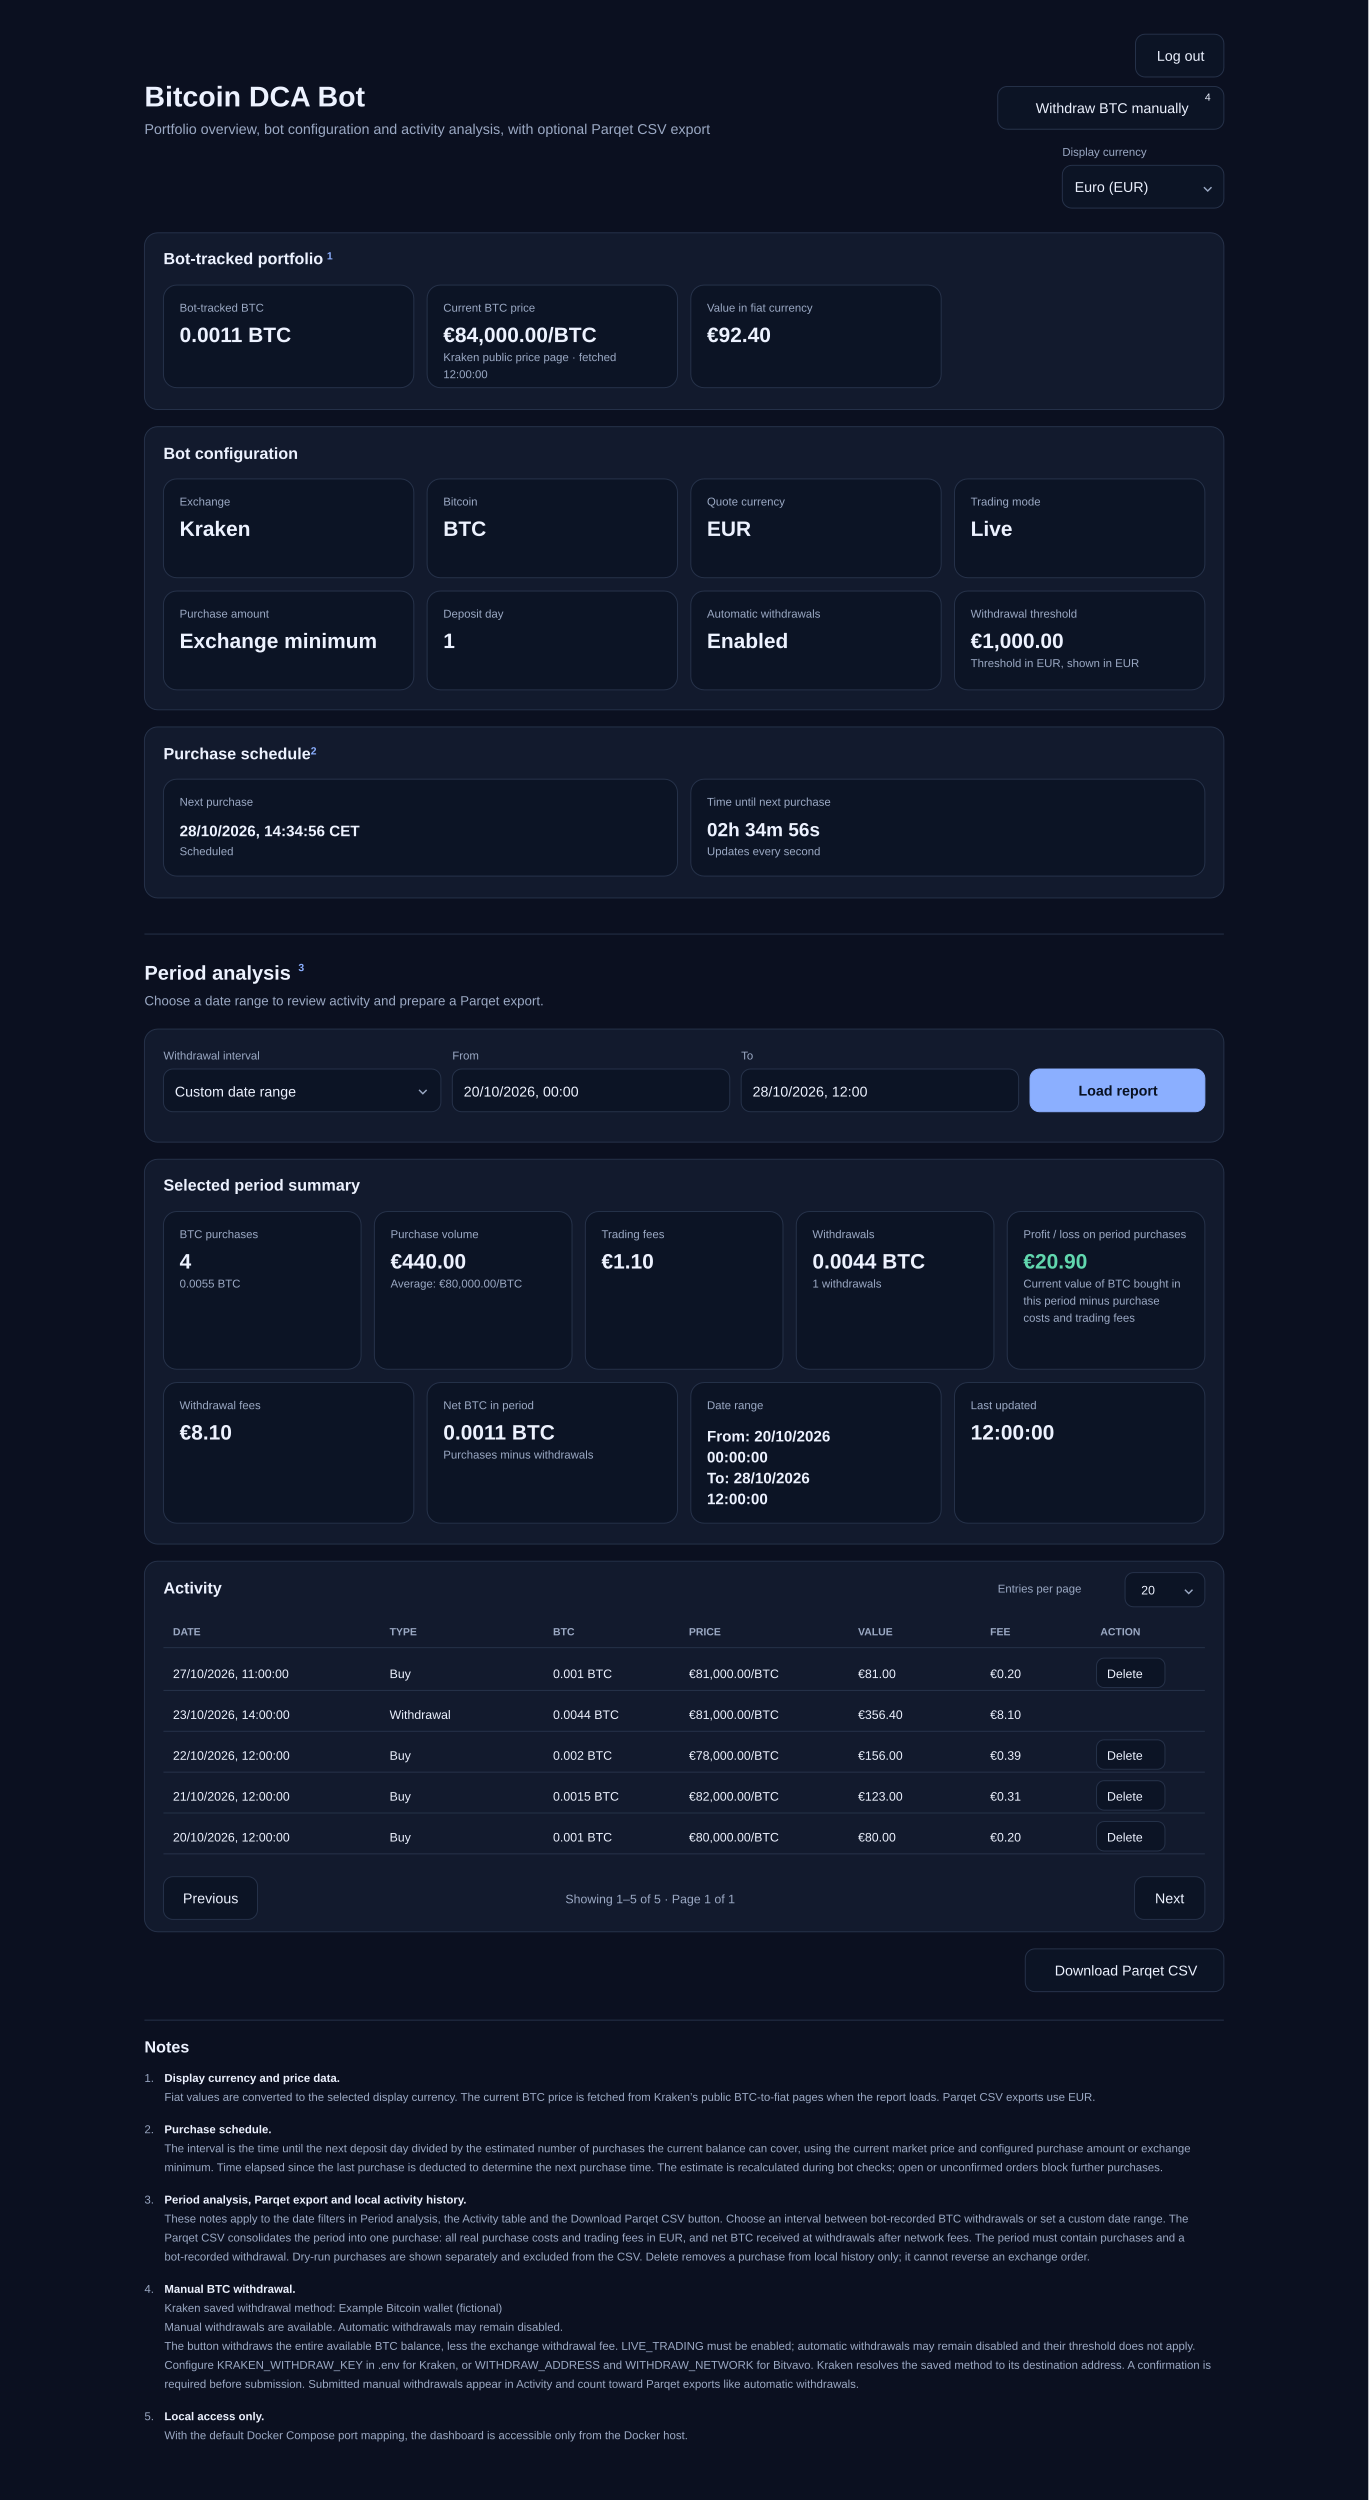
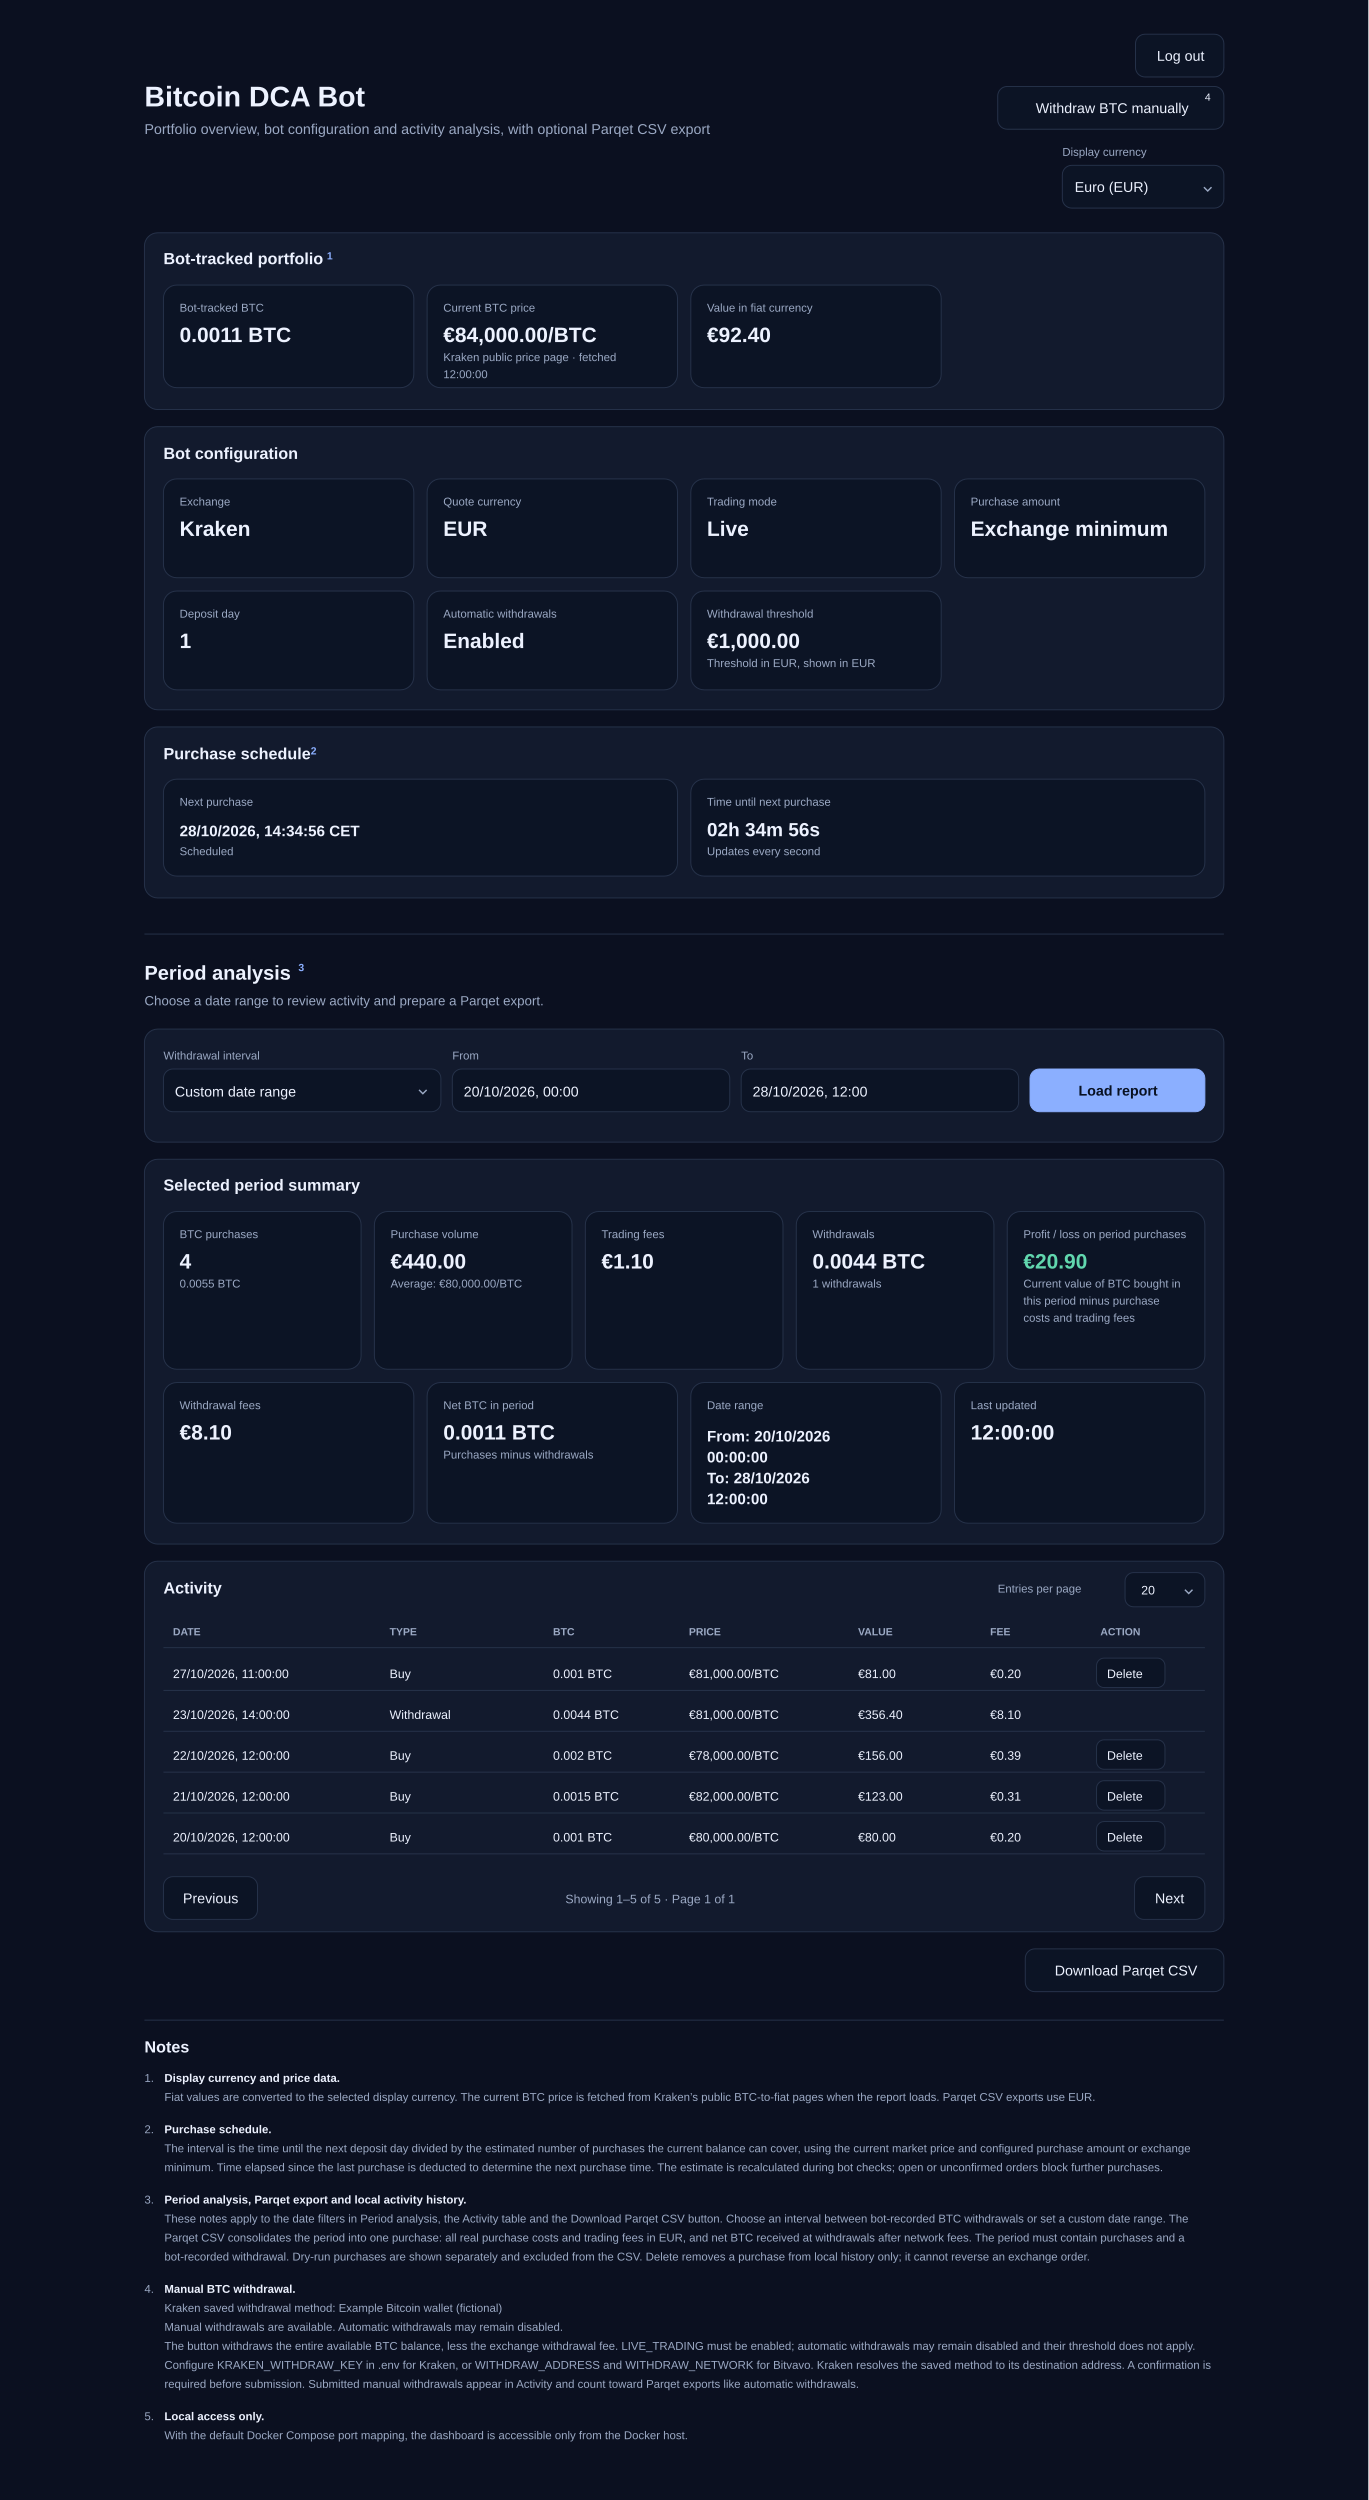
<svg xmlns="http://www.w3.org/2000/svg" width="1440" height="2631" viewBox="0 0 1440 2631" role="img" aria-labelledby="title desc">
  <style>text{font-family:Arial,Helvetica,sans-serif}</style>
  <rect width="1440" height="2631" fill="#0b1020" />
  <text x="152" y="112" font-size="30" fill="#edf2ff" font-weight="700">Bitcoin DCA Bot</text>
  <text x="152" y="141" font-size="15" fill="#9ba9c4">Portfolio overview, bot configuration and activity analysis, with optional Parqet CSV export</text>
  <rect x="1195" y="36" width="93" height="45" rx="10" fill="#0c1425" stroke="#26324a" />
  <text x="1217.5" y="64" font-size="15" fill="#edf2ff">Log out</text>
  <rect x="1050" y="91" width="238" height="45" rx="10" fill="#0c1425" stroke="#26324a" />
  <text x="1090.0" y="119" font-size="15" fill="#edf2ff">Withdraw BTC manually</text>
  <text x="1268" y="106" font-size="11" fill="#edf2ff">4</text>
  <text x="1118" y="164" font-size="12" fill="#9ba9c4">Display currency</text>
  <rect x="1118" y="174" width="170" height="45" rx="10" fill="#0c1425" stroke="#26324a" />
  <text x="1131" y="202" font-size="15" fill="#edf2ff">Euro (EUR)</text>
  <path d="M1267 197l4 4 4-4" fill="none" stroke="#9ba9c4" stroke-width="1.5" />
  <rect x="152" y="245" width="1136" height="186" rx="14" fill="#121a2d" stroke="#26324a" />
  <text x="172" y="278" font-size="17" fill="#edf2ff" font-weight="700">Bot-tracked portfolio</text>
  <text x="344.0" y="273" font-size="11" fill="#8bafff" font-weight="700">1</text>
  <rect x="172.0" y="300" width="263.5" height="108" rx="14" fill="#0c1425" stroke="#26324a" />
  <text x="189.0" y="328" font-size="12" fill="#9ba9c4">Bot-tracked BTC</text>
  <text x="189.0" y="360" font-size="22" fill="#edf2ff" font-weight="700">0.0011 BTC</text>
  <rect x="449.5" y="300" width="263.5" height="108" rx="14" fill="#0c1425" stroke="#26324a" />
  <text x="466.5" y="328" font-size="12" fill="#9ba9c4">Current BTC price</text>
  <text x="466.5" y="360" font-size="22" fill="#edf2ff" font-weight="700">€84,000.00/BTC</text>
  <text x="466.5" y="380" font-size="12" fill="#9ba9c4">Kraken public price page · fetched</text>
  <text x="466.5" y="398" font-size="12" fill="#9ba9c4">12:00:00</text>
  <rect x="727.0" y="300" width="263.5" height="108" rx="14" fill="#0c1425" stroke="#26324a" />
  <text x="744.0" y="328" font-size="12" fill="#9ba9c4">Value in fiat currency</text>
  <text x="744.0" y="360" font-size="22" fill="#edf2ff" font-weight="700">€92.40</text>
  <rect x="152" y="449" width="1136" height="298" rx="14" fill="#121a2d" stroke="#26324a" />
  <text x="172" y="483" font-size="17" fill="#edf2ff" font-weight="700">Bot configuration</text>
  <rect x="172.0" y="504" width="263.5" height="104" rx="14" fill="#0c1425" stroke="#26324a" />
  <text x="189.0" y="532" font-size="12" fill="#9ba9c4">Exchange</text>
  <text x="189.0" y="564" font-size="22" fill="#edf2ff" font-weight="700">Kraken</text>
  <rect x="449.5" y="504" width="263.5" height="104" rx="14" fill="#0c1425" stroke="#26324a" />
-   <text x="466.5" y="532" font-size="12" fill="#9ba9c4">Bitcoin</text>
-   <text x="466.5" y="564" font-size="22" fill="#edf2ff" font-weight="700">BTC</text>
+   <text x="466.5" y="532" font-size="12" fill="#9ba9c4">Quote currency</text>
+   <text x="466.5" y="564" font-size="22" fill="#edf2ff" font-weight="700">EUR</text>
  <rect x="727.0" y="504" width="263.5" height="104" rx="14" fill="#0c1425" stroke="#26324a" />
-   <text x="744.0" y="532" font-size="12" fill="#9ba9c4">Quote currency</text>
-   <text x="744.0" y="564" font-size="22" fill="#edf2ff" font-weight="700">EUR</text>
+   <text x="744.0" y="532" font-size="12" fill="#9ba9c4">Trading mode</text>
+   <text x="744.0" y="564" font-size="22" fill="#edf2ff" font-weight="700">Live</text>
  <rect x="1004.5" y="504" width="263.5" height="104" rx="14" fill="#0c1425" stroke="#26324a" />
-   <text x="1021.5" y="532" font-size="12" fill="#9ba9c4">Trading mode</text>
-   <text x="1021.5" y="564" font-size="22" fill="#edf2ff" font-weight="700">Live</text>
+   <text x="1021.5" y="532" font-size="12" fill="#9ba9c4">Purchase amount</text>
+   <text x="1021.5" y="564" font-size="22" fill="#edf2ff" font-weight="700">Exchange minimum</text>
  <rect x="172.0" y="622" width="263.5" height="104" rx="14" fill="#0c1425" stroke="#26324a" />
-   <text x="189.0" y="650" font-size="12" fill="#9ba9c4">Purchase amount</text>
-   <text x="189.0" y="682" font-size="22" fill="#edf2ff" font-weight="700">Exchange minimum</text>
+   <text x="189.0" y="650" font-size="12" fill="#9ba9c4">Deposit day</text>
+   <text x="189.0" y="682" font-size="22" fill="#edf2ff" font-weight="700">1</text>
  <rect x="449.5" y="622" width="263.5" height="104" rx="14" fill="#0c1425" stroke="#26324a" />
-   <text x="466.5" y="650" font-size="12" fill="#9ba9c4">Deposit day</text>
-   <text x="466.5" y="682" font-size="22" fill="#edf2ff" font-weight="700">1</text>
+   <text x="466.5" y="650" font-size="12" fill="#9ba9c4">Automatic withdrawals</text>
+   <text x="466.5" y="682" font-size="22" fill="#edf2ff" font-weight="700">Enabled</text>
  <rect x="727.0" y="622" width="263.5" height="104" rx="14" fill="#0c1425" stroke="#26324a" />
-   <text x="744.0" y="650" font-size="12" fill="#9ba9c4">Automatic withdrawals</text>
-   <text x="744.0" y="682" font-size="22" fill="#edf2ff" font-weight="700">Enabled</text>
-   <rect x="1004.5" y="622" width="263.5" height="104" rx="14" fill="#0c1425" stroke="#26324a" />
-   <text x="1021.5" y="650" font-size="12" fill="#9ba9c4">Withdrawal threshold</text>
-   <text x="1021.5" y="682" font-size="22" fill="#edf2ff" font-weight="700">€1,000.00</text>
-   <text x="1021.5" y="702" font-size="12" fill="#9ba9c4">Threshold in EUR, shown in EUR</text>
+   <text x="744.0" y="650" font-size="12" fill="#9ba9c4">Withdrawal threshold</text>
+   <text x="744.0" y="682" font-size="22" fill="#edf2ff" font-weight="700">€1,000.00</text>
+   <text x="744.0" y="702" font-size="12" fill="#9ba9c4">Threshold in EUR, shown in EUR</text>
  <rect x="152" y="765" width="1136" height="180" rx="14" fill="#121a2d" stroke="#26324a" />
  <text x="172" y="799" font-size="17" fill="#edf2ff" font-weight="700">Purchase schedule</text>
  <text x="327.0" y="794" font-size="11" fill="#8bafff" font-weight="700">2</text>
  <rect x="172.0" y="820" width="541.0" height="102" rx="14" fill="#0c1425" stroke="#26324a" />
  <text x="189.0" y="848" font-size="12" fill="#9ba9c4">Next purchase</text>
  <text x="189.0" y="880" font-size="16" fill="#edf2ff" font-weight="700">28/10/2026, 14:34:56 CET</text>
  <text x="189.0" y="900" font-size="12" fill="#9ba9c4">Scheduled</text>
  <rect x="727.0" y="820" width="541.0" height="102" rx="14" fill="#0c1425" stroke="#26324a" />
  <text x="744.0" y="848" font-size="12" fill="#9ba9c4">Time until next purchase</text>
  <text x="744.0" y="880" font-size="20" fill="#edf2ff" font-weight="700">02h 34m 56s</text>
  <text x="744.0" y="900" font-size="12" fill="#9ba9c4">Updates every second</text>
  <path d="M152 983H1288" stroke="#26324a" />
  <text x="152" y="1031" font-size="21" fill="#edf2ff" font-weight="700">Period analysis</text>
  <text x="314.0" y="1022" font-size="11" fill="#8bafff" font-weight="700">3</text>
  <text x="152" y="1058" font-size="14" fill="#9ba9c4">Choose a date range to review activity and prepare a Parqet export.</text>
  <rect x="152" y="1083" width="1136" height="119" rx="14" fill="#121a2d" stroke="#26324a" />
  <text x="172" y="1115" font-size="12" fill="#9ba9c4">Withdrawal interval</text>
  <rect x="172" y="1125" width="292" height="45" rx="10" fill="#0c1425" stroke="#26324a" />
  <text x="184" y="1154" font-size="15" fill="#edf2ff">Custom date range</text>
  <text x="476" y="1115" font-size="12" fill="#9ba9c4">From</text>
  <rect x="476" y="1125" width="292" height="45" rx="10" fill="#0c1425" stroke="#26324a" />
  <text x="488" y="1154" font-size="15" fill="#edf2ff">20/10/2026, 00:00</text>
  <text x="780" y="1115" font-size="12" fill="#9ba9c4">To</text>
  <rect x="780" y="1125" width="292" height="45" rx="10" fill="#0c1425" stroke="#26324a" />
  <text x="792" y="1154" font-size="15" fill="#edf2ff">28/10/2026, 12:00</text>
  <path d="M441 1147l4 4 4-4" fill="none" stroke="#9ba9c4" stroke-width="1.5" />
  <rect x="1084" y="1125" width="184" height="45" rx="10" fill="#8bafff" stroke="#8bafff" />
  <text x="1135.0" y="1153" font-size="15" fill="#081122" font-weight="700">Load report</text>
  <rect x="152" y="1220" width="1136" height="405" rx="14" fill="#121a2d" stroke="#26324a" />
  <text x="172" y="1253" font-size="17" fill="#edf2ff" font-weight="700">Selected period summary</text>
  <rect x="172.0" y="1275" width="208.0" height="166" rx="14" fill="#0c1425" stroke="#26324a" />
  <text x="189.0" y="1303" font-size="12" fill="#9ba9c4">BTC purchases</text>
  <text x="189.0" y="1335" font-size="22" fill="#edf2ff" font-weight="700">4</text>
  <text x="189.0" y="1355" font-size="12" fill="#9ba9c4">0.0055 BTC</text>
  <rect x="394.0" y="1275" width="208.0" height="166" rx="14" fill="#0c1425" stroke="#26324a" />
  <text x="411.0" y="1303" font-size="12" fill="#9ba9c4">Purchase volume</text>
  <text x="411.0" y="1335" font-size="22" fill="#edf2ff" font-weight="700">€440.00</text>
  <text x="411.0" y="1355" font-size="12" fill="#9ba9c4">Average: €80,000.00/BTC</text>
  <rect x="616.0" y="1275" width="208.0" height="166" rx="14" fill="#0c1425" stroke="#26324a" />
  <text x="633.0" y="1303" font-size="12" fill="#9ba9c4">Trading fees</text>
  <text x="633.0" y="1335" font-size="22" fill="#edf2ff" font-weight="700">€1.10</text>
  <rect x="838.0" y="1275" width="208.0" height="166" rx="14" fill="#0c1425" stroke="#26324a" />
  <text x="855.0" y="1303" font-size="12" fill="#9ba9c4">Withdrawals</text>
  <text x="855.0" y="1335" font-size="22" fill="#edf2ff" font-weight="700">0.0044 BTC</text>
  <text x="855.0" y="1355" font-size="12" fill="#9ba9c4">1 withdrawals</text>
  <rect x="1060.0" y="1275" width="208.0" height="166" rx="14" fill="#0c1425" stroke="#26324a" />
  <text x="1077.0" y="1303" font-size="12" fill="#9ba9c4">Profit / loss on period purchases</text>
  <text x="1077.0" y="1335" font-size="22" fill="#61d7ae" font-weight="700">€20.90</text>
  <text x="1077.0" y="1355" font-size="12" fill="#9ba9c4">Current value of BTC bought in</text>
  <text x="1077.0" y="1373" font-size="12" fill="#9ba9c4">this period minus purchase</text>
  <text x="1077.0" y="1391" font-size="12" fill="#9ba9c4">costs and trading fees</text>
  <rect x="172.0" y="1455" width="263.5" height="148" rx="14" fill="#0c1425" stroke="#26324a" />
  <text x="189.0" y="1483" font-size="12" fill="#9ba9c4">Withdrawal fees</text>
  <text x="189.0" y="1515" font-size="22" fill="#edf2ff" font-weight="700">€8.10</text>
  <rect x="449.5" y="1455" width="263.5" height="148" rx="14" fill="#0c1425" stroke="#26324a" />
  <text x="466.5" y="1483" font-size="12" fill="#9ba9c4">Net BTC in period</text>
  <text x="466.5" y="1515" font-size="22" fill="#edf2ff" font-weight="700">0.0011 BTC</text>
  <text x="466.5" y="1535" font-size="12" fill="#9ba9c4">Purchases minus withdrawals</text>
  <rect x="727.0" y="1455" width="263.5" height="148" rx="14" fill="#0c1425" stroke="#26324a" />
  <text x="744.0" y="1483" font-size="12" fill="#9ba9c4">Date range</text>
  <text x="744.0" y="1517" font-size="16" fill="#edf2ff" font-weight="700">From: 20/10/2026</text>
  <text x="744.0" y="1539" font-size="16" fill="#edf2ff" font-weight="700">00:00:00</text>
  <text x="744.0" y="1561" font-size="16" fill="#edf2ff" font-weight="700">To: 28/10/2026</text>
  <text x="744.0" y="1583" font-size="16" fill="#edf2ff" font-weight="700">12:00:00</text>
  <rect x="1004.5" y="1455" width="263.5" height="148" rx="14" fill="#0c1425" stroke="#26324a" />
  <text x="1021.5" y="1483" font-size="12" fill="#9ba9c4">Last updated</text>
  <text x="1021.5" y="1515" font-size="22" fill="#edf2ff" font-weight="700">12:00:00</text>
  <rect x="152" y="1643" width="1136" height="390" rx="14" fill="#121a2d" stroke="#26324a" />
  <text x="172" y="1677" font-size="17" fill="#edf2ff" font-weight="700">Activity</text>
  <text x="1050" y="1676" font-size="12" fill="#9ba9c4">Entries per page</text>
  <rect x="1184" y="1655" width="84" height="36" rx="9" fill="#0c1425" stroke="#26324a" />
  <text x="1201" y="1678" font-size="13" fill="#edf2ff">20</text>
  <path d="M1247 1673l4 4 4-4" fill="none" stroke="#9ba9c4" stroke-width="1.5" />
  <text x="182" y="1721" font-size="11" fill="#9ba9c4" font-weight="700">DATE</text>
  <text x="410" y="1721" font-size="11" fill="#9ba9c4" font-weight="700">TYPE</text>
  <text x="582" y="1721" font-size="11" fill="#9ba9c4" font-weight="700">BTC</text>
  <text x="725" y="1721" font-size="11" fill="#9ba9c4" font-weight="700">PRICE</text>
  <text x="903" y="1721" font-size="11" fill="#9ba9c4" font-weight="700">VALUE</text>
  <text x="1042" y="1721" font-size="11" fill="#9ba9c4" font-weight="700">FEE</text>
  <text x="1158" y="1721" font-size="11" fill="#9ba9c4" font-weight="700">ACTION</text>
  <path d="M172 1734H1268" stroke="#26324a" />
  <text x="182" y="1766" font-size="13" fill="#edf2ff">27/10/2026, 11:00:00</text>
  <text x="410" y="1766" font-size="13" fill="#edf2ff">Buy</text>
  <text x="582" y="1766" font-size="13" fill="#edf2ff">0.001 BTC</text>
  <text x="725" y="1766" font-size="13" fill="#edf2ff">€81,000.00/BTC</text>
  <text x="903" y="1766" font-size="13" fill="#edf2ff">€81.00</text>
  <text x="1042" y="1766" font-size="13" fill="#edf2ff">€0.20</text>
  <rect x="1154" y="1745" width="72" height="31" rx="8" fill="#0c1425" stroke="#26324a" />
  <text x="1165" y="1766" font-size="13" fill="#edf2ff">Delete</text>
  <path d="M172 1779H1268" stroke="#26324a" />
  <text x="182" y="1809" font-size="13" fill="#edf2ff">23/10/2026, 14:00:00</text>
  <text x="410" y="1809" font-size="13" fill="#edf2ff">Withdrawal</text>
  <text x="582" y="1809" font-size="13" fill="#edf2ff">0.0044 BTC</text>
  <text x="725" y="1809" font-size="13" fill="#edf2ff">€81,000.00/BTC</text>
  <text x="903" y="1809" font-size="13" fill="#edf2ff">€356.40</text>
  <text x="1042" y="1809" font-size="13" fill="#edf2ff">€8.10</text>
  <text x="1158" y="1809" font-size="13" fill="#edf2ff" />
  <path d="M172 1822H1268" stroke="#26324a" />
  <text x="182" y="1852" font-size="13" fill="#edf2ff">22/10/2026, 12:00:00</text>
  <text x="410" y="1852" font-size="13" fill="#edf2ff">Buy</text>
  <text x="582" y="1852" font-size="13" fill="#edf2ff">0.002 BTC</text>
  <text x="725" y="1852" font-size="13" fill="#edf2ff">€78,000.00/BTC</text>
  <text x="903" y="1852" font-size="13" fill="#edf2ff">€156.00</text>
  <text x="1042" y="1852" font-size="13" fill="#edf2ff">€0.39</text>
  <rect x="1154" y="1831" width="72" height="31" rx="8" fill="#0c1425" stroke="#26324a" />
  <text x="1165" y="1852" font-size="13" fill="#edf2ff">Delete</text>
  <path d="M172 1865H1268" stroke="#26324a" />
  <text x="182" y="1895" font-size="13" fill="#edf2ff">21/10/2026, 12:00:00</text>
  <text x="410" y="1895" font-size="13" fill="#edf2ff">Buy</text>
  <text x="582" y="1895" font-size="13" fill="#edf2ff">0.0015 BTC</text>
  <text x="725" y="1895" font-size="13" fill="#edf2ff">€82,000.00/BTC</text>
  <text x="903" y="1895" font-size="13" fill="#edf2ff">€123.00</text>
  <text x="1042" y="1895" font-size="13" fill="#edf2ff">€0.31</text>
  <rect x="1154" y="1874" width="72" height="31" rx="8" fill="#0c1425" stroke="#26324a" />
  <text x="1165" y="1895" font-size="13" fill="#edf2ff">Delete</text>
  <path d="M172 1908H1268" stroke="#26324a" />
  <text x="182" y="1938" font-size="13" fill="#edf2ff">20/10/2026, 12:00:00</text>
  <text x="410" y="1938" font-size="13" fill="#edf2ff">Buy</text>
  <text x="582" y="1938" font-size="13" fill="#edf2ff">0.001 BTC</text>
  <text x="725" y="1938" font-size="13" fill="#edf2ff">€80,000.00/BTC</text>
  <text x="903" y="1938" font-size="13" fill="#edf2ff">€80.00</text>
  <text x="1042" y="1938" font-size="13" fill="#edf2ff">€0.20</text>
  <rect x="1154" y="1917" width="72" height="31" rx="8" fill="#0c1425" stroke="#26324a" />
  <text x="1165" y="1938" font-size="13" fill="#edf2ff">Delete</text>
  <path d="M172 1951H1268" stroke="#26324a" />
  <rect x="172" y="1975" width="99" height="45" rx="10" fill="#0c1425" stroke="#26324a" />
  <text x="192.5" y="2003" font-size="15" fill="#edf2ff">Previous</text>
  <text x="595.0" y="2003" font-size="13" fill="#9ba9c4">Showing 1–5 of 5 · Page 1 of 1</text>
  <rect x="1194" y="1975" width="74" height="45" rx="10" fill="#0c1425" stroke="#26324a" />
  <text x="1215.5" y="2003" font-size="15" fill="#edf2ff">Next</text>
  <rect x="1079" y="2051" width="209" height="45" rx="10" fill="#0c1425" stroke="#26324a" />
  <text x="1110.0" y="2079" font-size="15" fill="#edf2ff">Download Parqet CSV</text>
  <path d="M152 2126H1288" stroke="#26324a" />
  <text x="152" y="2160" font-size="17" fill="#edf2ff" font-weight="700">Notes</text>
  <text x="152" y="2191" font-size="12" fill="#9ba9c4">1.</text>
  <text x="173" y="2191" font-size="12" fill="#edf2ff" font-weight="700">Display currency and price data.</text>
  <text x="173" y="2211" font-size="12" fill="#9ba9c4">Fiat values are converted to the selected display currency. The current BTC price is fetched from Kraken’s public BTC-to-fiat pages when the report loads. Parqet CSV exports use EUR.</text>
  <text x="152" y="2245" font-size="12" fill="#9ba9c4">2.</text>
  <text x="173" y="2245" font-size="12" fill="#edf2ff" font-weight="700">Purchase schedule.</text>
  <text x="173" y="2265" font-size="12" fill="#9ba9c4">The interval is the time until the next deposit day divided by the estimated number of purchases the current balance can cover, using the current market price and configured purchase amount or exchange</text>
  <text x="173" y="2285" font-size="12" fill="#9ba9c4">minimum. Time elapsed since the last purchase is deducted to determine the next purchase time. The estimate is recalculated during bot checks; open or unconfirmed orders block further purchases.</text>
  <text x="152" y="2319" font-size="12" fill="#9ba9c4">3.</text>
  <text x="173" y="2319" font-size="12" fill="#edf2ff" font-weight="700">Period analysis, Parqet export and local activity history.</text>
  <text x="173" y="2339" font-size="12" fill="#9ba9c4">These notes apply to the date filters in Period analysis, the Activity table and the Download Parqet CSV button. Choose an interval between bot-recorded BTC withdrawals or set a custom date range. The</text>
  <text x="173" y="2359" font-size="12" fill="#9ba9c4">Parqet CSV consolidates the period into one purchase: all real purchase costs and trading fees in EUR, and net BTC received at withdrawals after network fees. The period must contain purchases and a</text>
  <text x="173" y="2379" font-size="12" fill="#9ba9c4">bot-recorded withdrawal. Dry-run purchases are shown separately and excluded from the CSV. Delete removes a purchase from local history only; it cannot reverse an exchange order.</text>
  <text x="152" y="2413" font-size="12" fill="#9ba9c4">4.</text>
  <text x="173" y="2413" font-size="12" fill="#edf2ff" font-weight="700">Manual BTC withdrawal.</text>
  <text x="173" y="2433" font-size="12" fill="#9ba9c4">Kraken saved withdrawal method: Example Bitcoin wallet (fictional)</text>
  <text x="173" y="2453" font-size="12" fill="#9ba9c4">Manual withdrawals are available. Automatic withdrawals may remain disabled.</text>
  <text x="173" y="2473" font-size="12" fill="#9ba9c4">The button withdraws the entire available BTC balance, less the exchange withdrawal fee. LIVE_TRADING must be enabled; automatic withdrawals may remain disabled and their threshold does not apply.</text>
  <text x="173" y="2493" font-size="12" fill="#9ba9c4">Configure KRAKEN_WITHDRAW_KEY in .env for Kraken, or WITHDRAW_ADDRESS and WITHDRAW_NETWORK for Bitvavo. Kraken resolves the saved method to its destination address. A confirmation is</text>
  <text x="173" y="2513" font-size="12" fill="#9ba9c4">required before submission. Submitted manual withdrawals appear in Activity and count toward Parqet exports like automatic withdrawals.</text>
  <text x="152" y="2547" font-size="12" fill="#9ba9c4">5.</text>
  <text x="173" y="2547" font-size="12" fill="#edf2ff" font-weight="700">Local access only.</text>
  <text x="173" y="2567" font-size="12" fill="#9ba9c4">With the default Docker Compose port mapping, the dashboard is accessible only from the Docker host.</text>
</svg>
